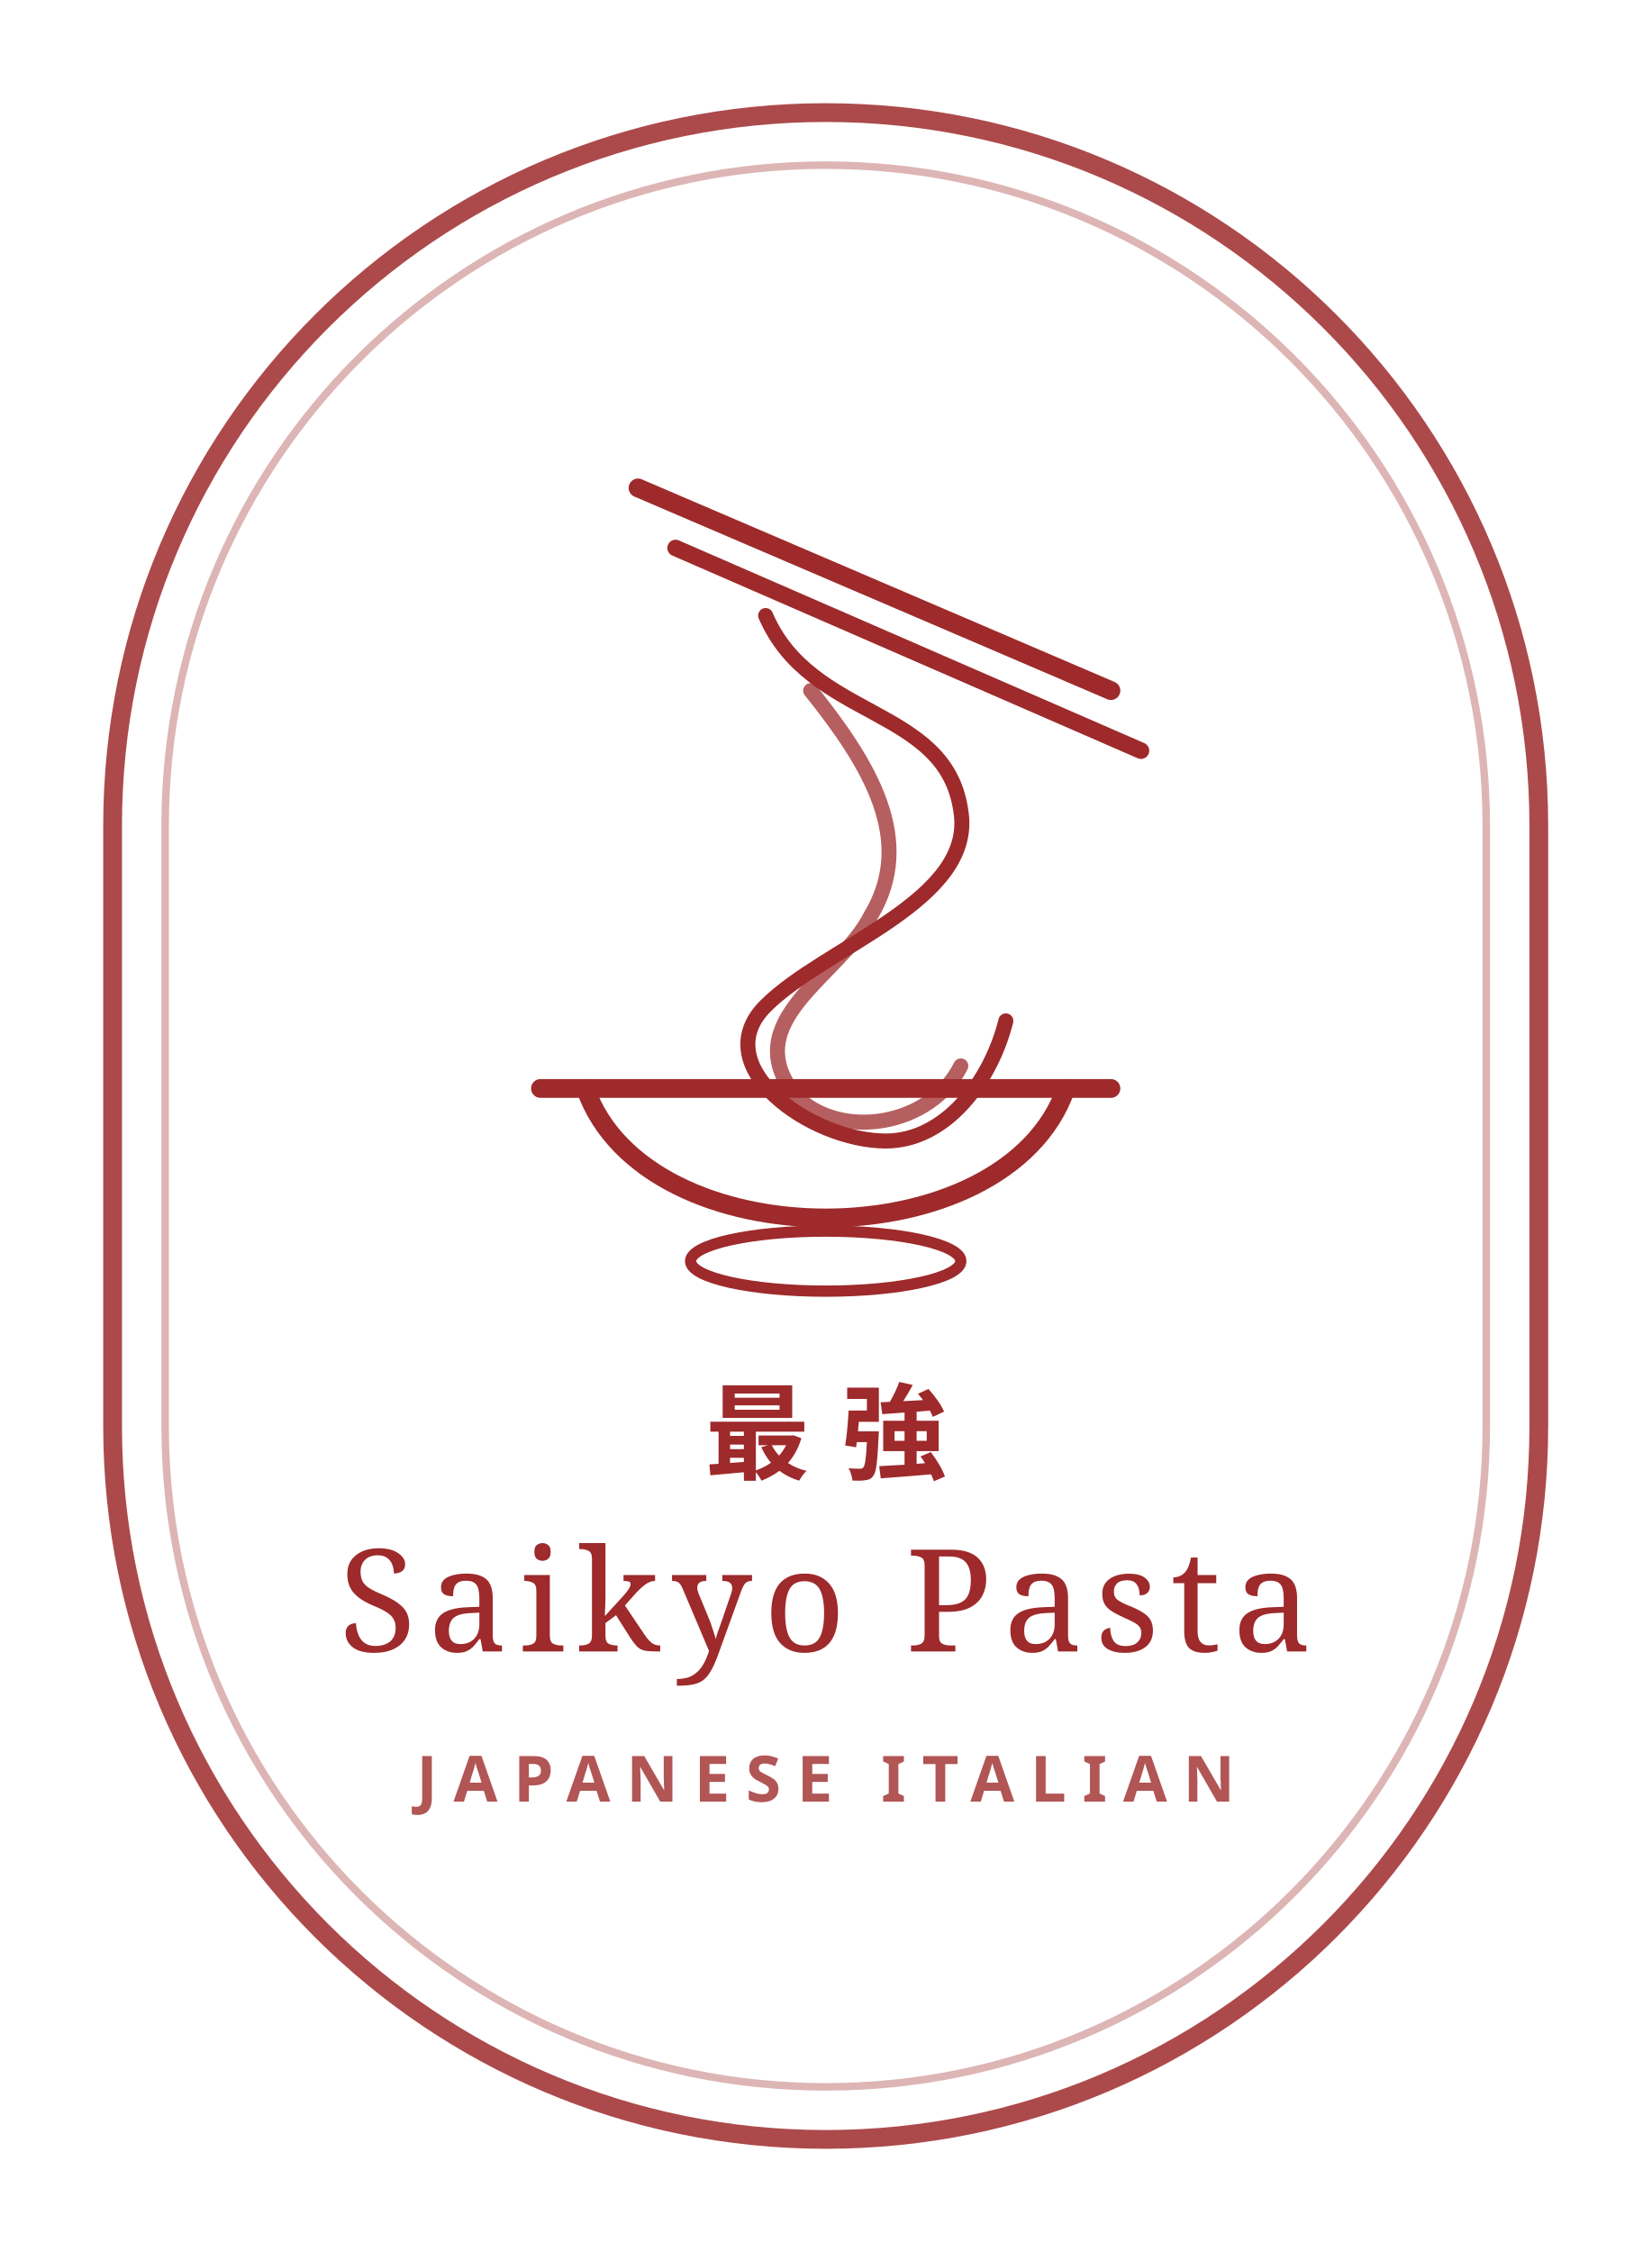
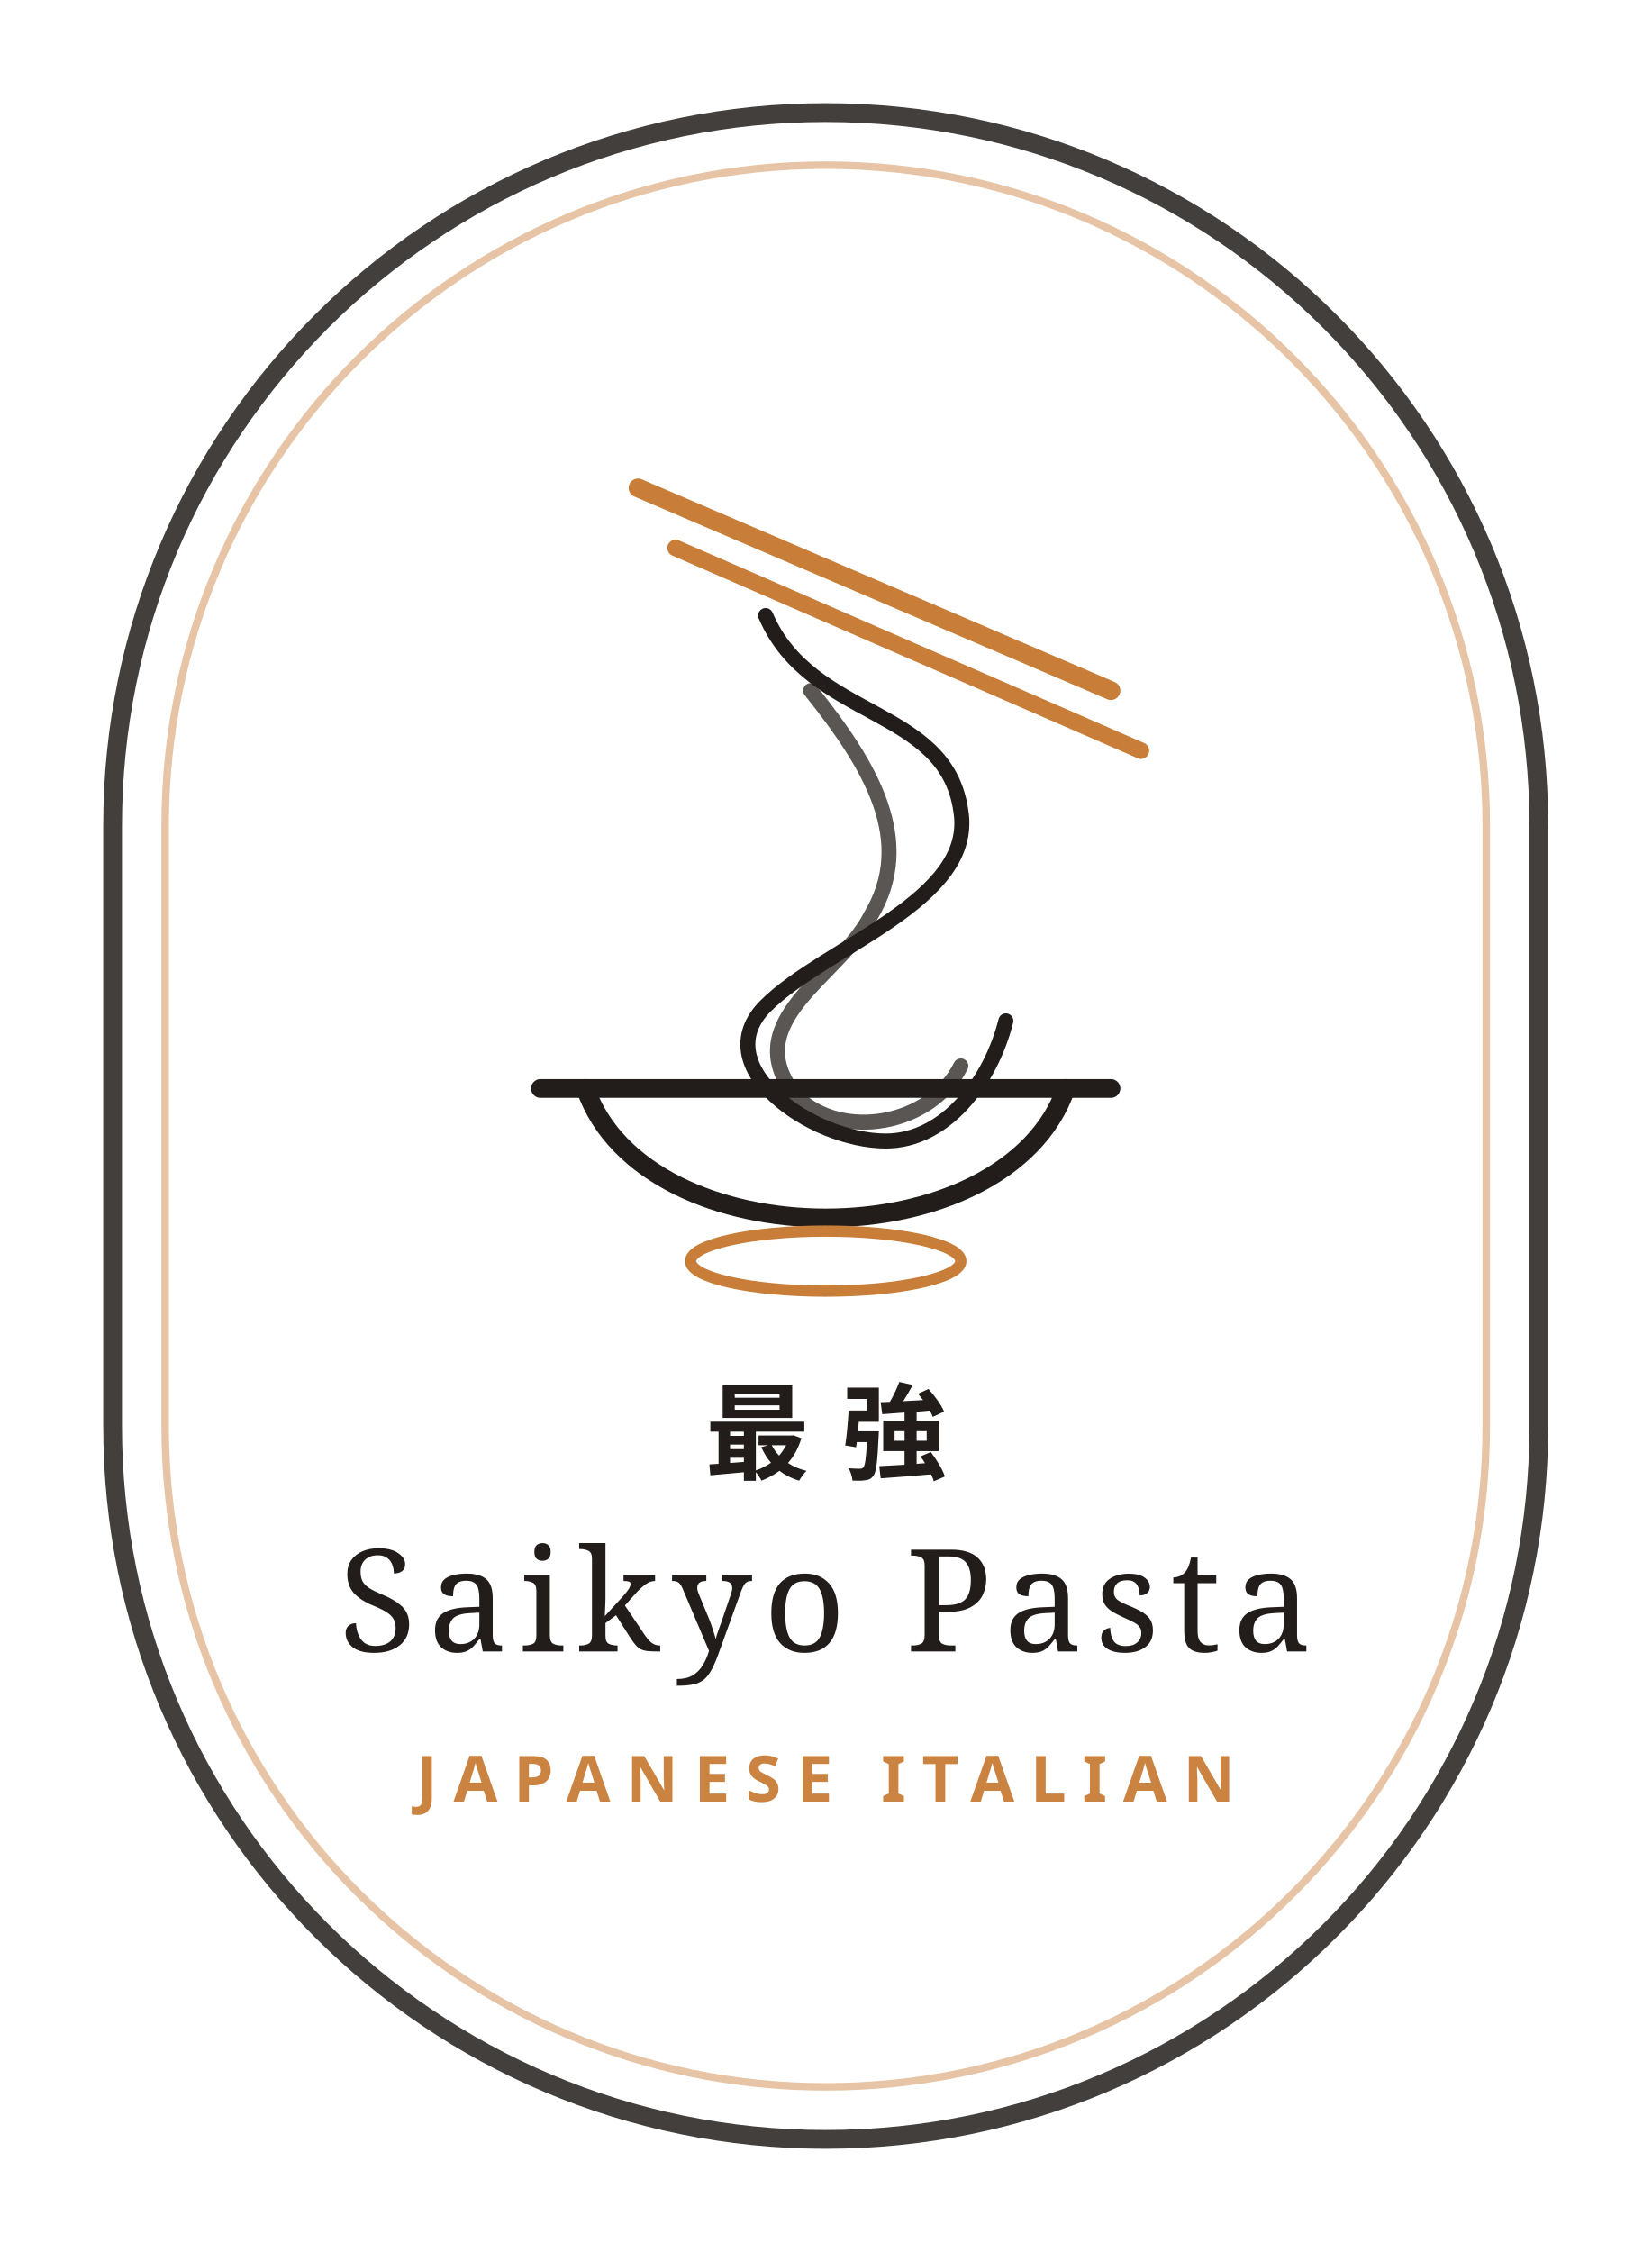
<svg xmlns="http://www.w3.org/2000/svg" viewBox="0 0 220 300" fill="none">
-   <rect x="15" y="15" width="190" height="270" rx="95" stroke="#9E2A2B" stroke-width="2.5" fill="none" opacity="0.85" />
-   <rect x="22" y="22" width="176" height="256" rx="88" stroke="#9E2A2B" stroke-width="1" fill="none" opacity="0.35" />
-   <g stroke="#9E2A2B" stroke-width="2" stroke-linecap="round" stroke-linejoin="round" fill="none">
-     <line x1="85" y1="65" x2="148" y2="92" stroke-width="2.5" />
-     <line x1="90" y1="73" x2="152" y2="100" stroke-width="2.2" />
+   <rect x="15" y="15" width="190" height="270" rx="95" stroke="#221D1A" stroke-width="2.5" fill="none" opacity="0.85" />
+   <rect x="22" y="22" width="176" height="256" rx="88" stroke="#C87D38" stroke-width="1" fill="none" opacity="0.45" />
+   <g stroke="#221D1A" stroke-width="2" stroke-linecap="round" stroke-linejoin="round" fill="none">
+     <line x1="85" y1="65" x2="148" y2="92" stroke-width="2.5" stroke="#C87D38" />
+     <line x1="90" y1="73" x2="152" y2="100" stroke-width="2.2" stroke="#C87D38" />
    <path d="M102 82 C108 96, 126 94, 128 108 C130 120, 110 126, 102 134 C94 142, 108 152, 118 152 C126 152, 132 144, 134 136" />
    <path d="M108 92 C116 102, 122 112, 116 122 C112 130, 98 136, 106 146 C112 152, 124 150, 128 142" opacity="0.75" />
    <path d="M78 145 C86 168, 134 168, 142 145" stroke-width="2.5" />
    <line x1="72" y1="145" x2="148" y2="145" stroke-width="2.5" />
-     <ellipse cx="110" cy="168" rx="18" ry="4" stroke-width="1.5" />
+     <ellipse cx="110" cy="168" rx="18" ry="4" stroke-width="1.5" stroke="#C87D38" />
  </g>
-   <text x="110" y="196" font-family="'Fraunces', serif" font-size="14" font-weight="600" fill="#9E2A2B" text-anchor="middle" letter-spacing="0.3em">最強</text>
-   <text x="110" y="220" font-family="'Fraunces', 'Cormorant Garamond', Georgia, serif" font-size="19" font-weight="500" fill="#9E2A2B" text-anchor="middle" letter-spacing="0.08em">Saikyo Pasta</text>
-   <text x="110" y="240" font-family="'Plus Jakarta Sans', sans-serif" font-size="8.5" font-weight="600" fill="#9E2A2B" text-anchor="middle" letter-spacing="0.25em" opacity="0.8">JAPANESE ITALIAN</text>
+   <text x="110" y="196" font-family="'Fraunces', serif" font-size="14" font-weight="600" fill="#221D1A" text-anchor="middle" letter-spacing="0.3em">最強</text>
+   <text x="110" y="220" font-family="'Fraunces', 'Cormorant Garamond', Georgia, serif" font-size="19" font-weight="500" fill="#221D1A" text-anchor="middle" letter-spacing="0.08em">Saikyo Pasta</text>
+   <text x="110" y="240" font-family="'Plus Jakarta Sans', sans-serif" font-size="8.5" font-weight="600" fill="#C87D38" text-anchor="middle" letter-spacing="0.25em" opacity="0.95">JAPANESE ITALIAN</text>
</svg>
